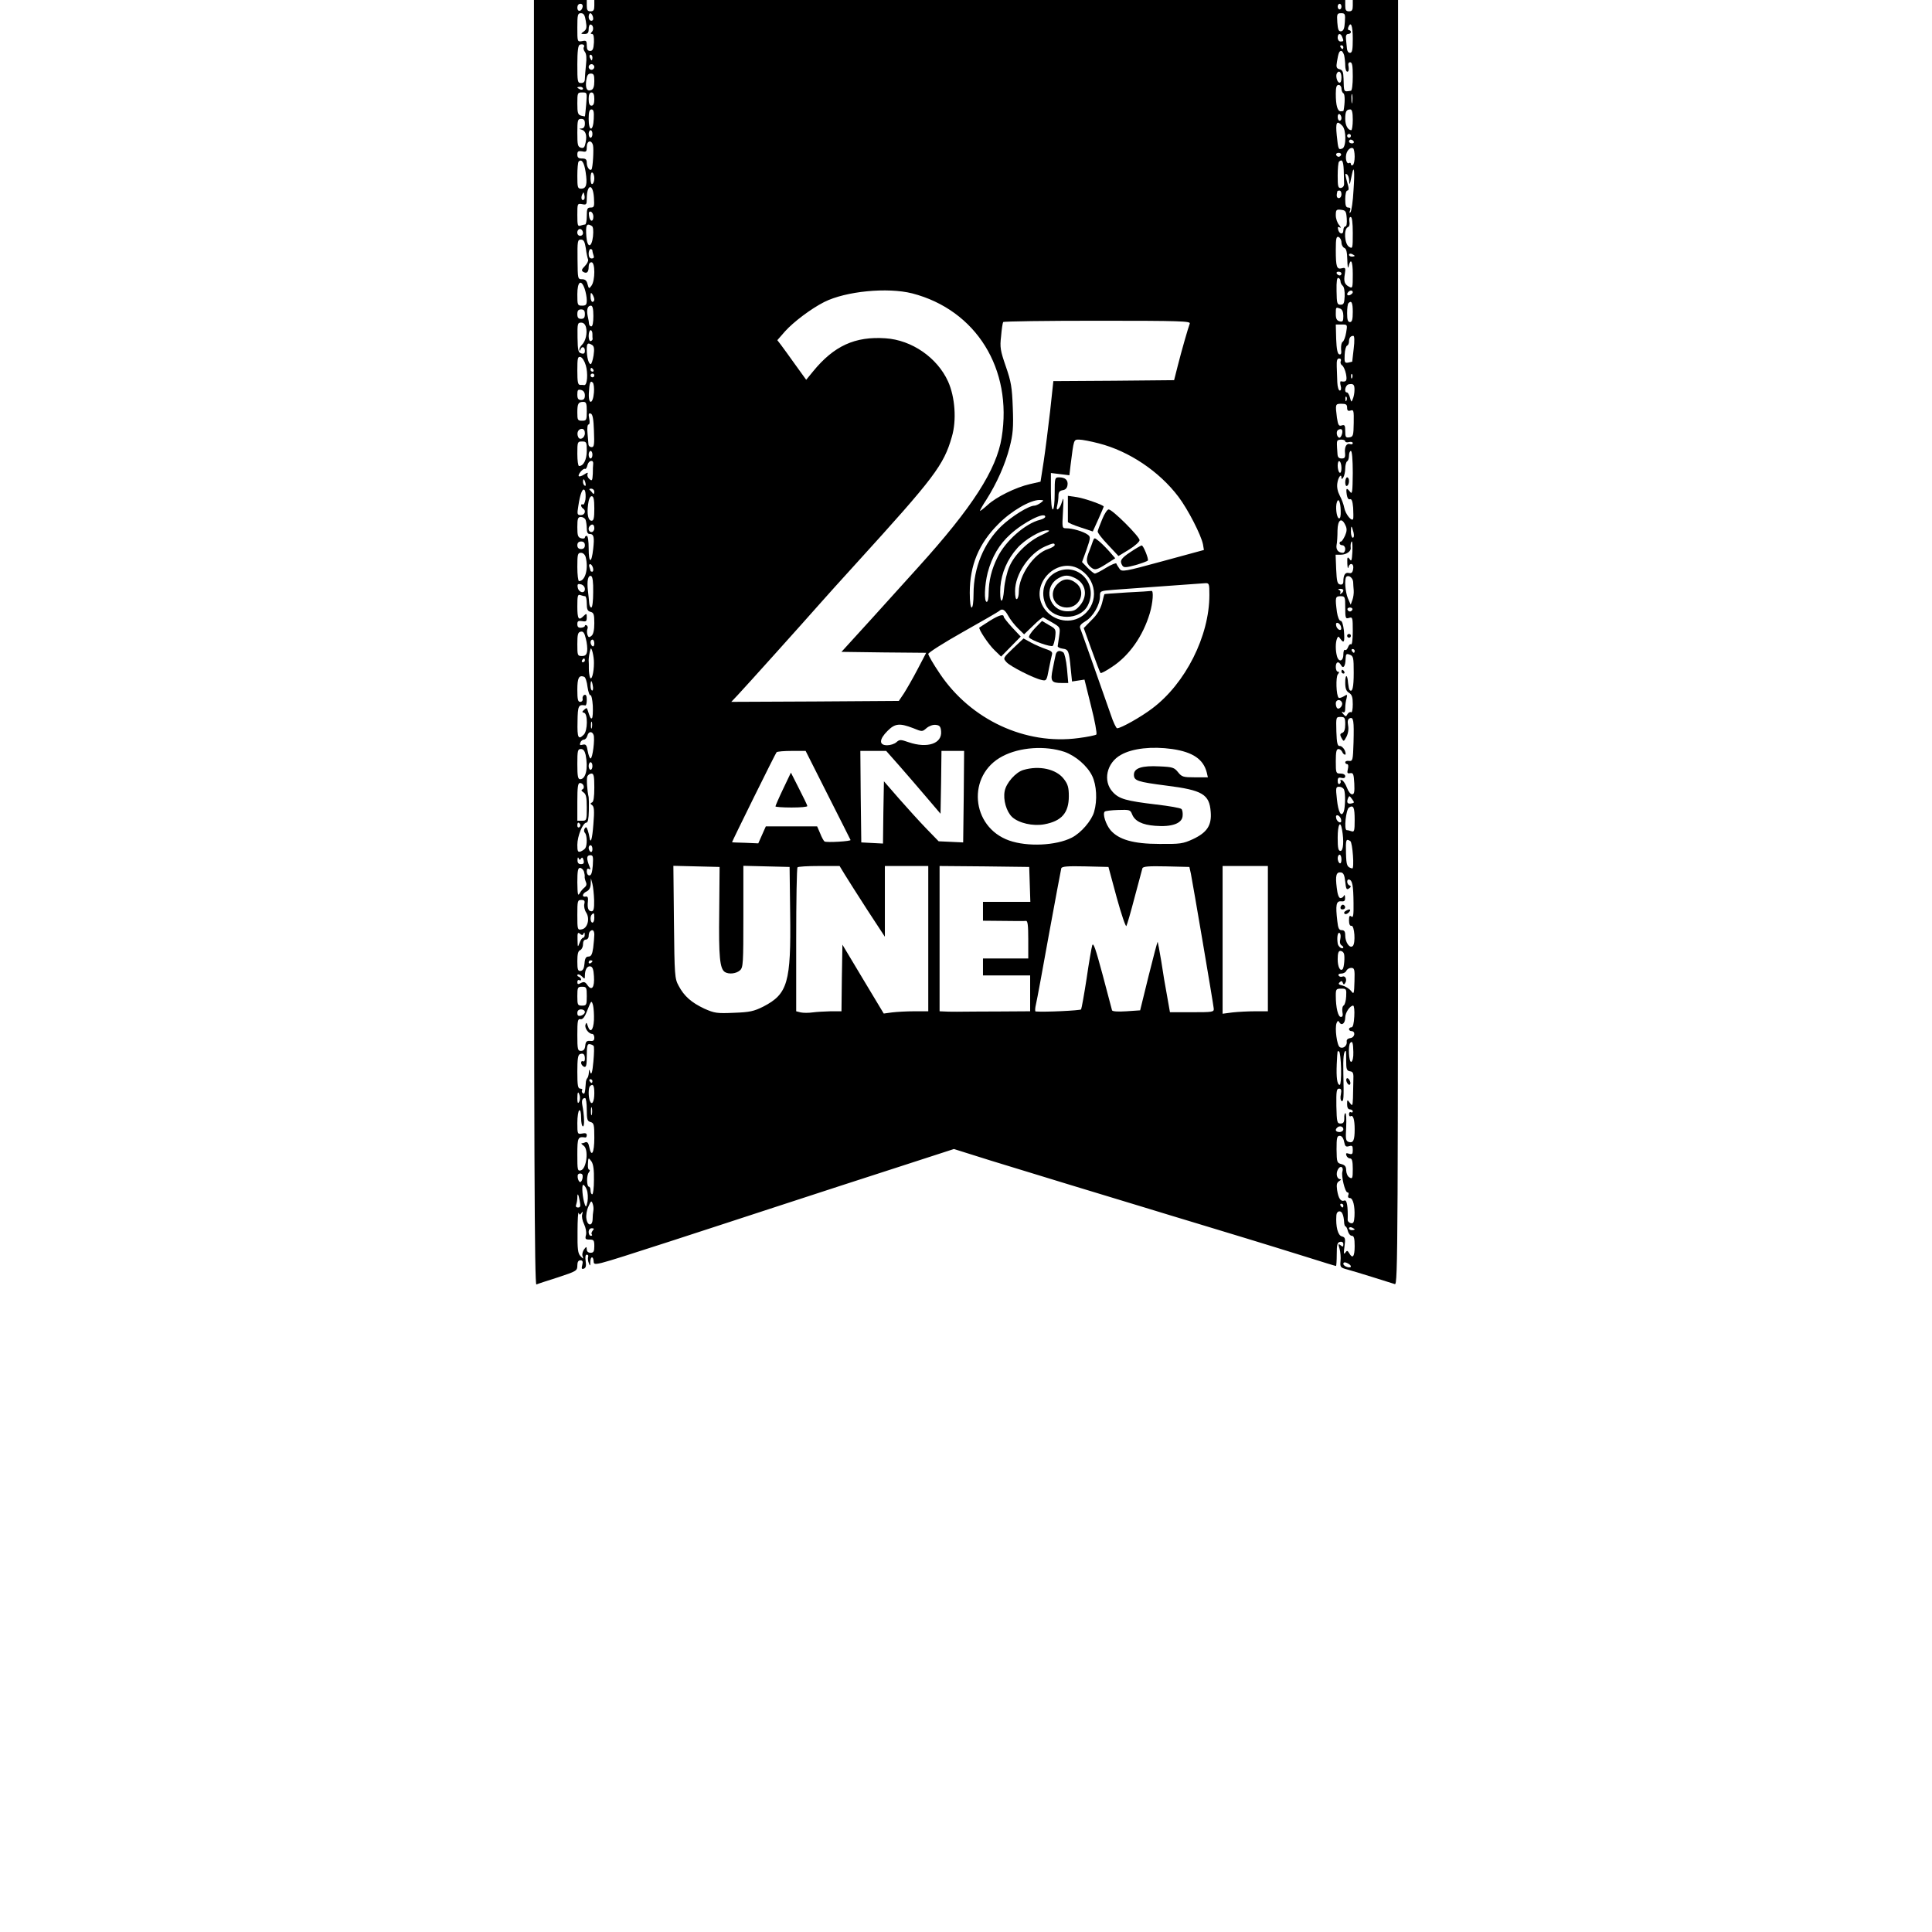
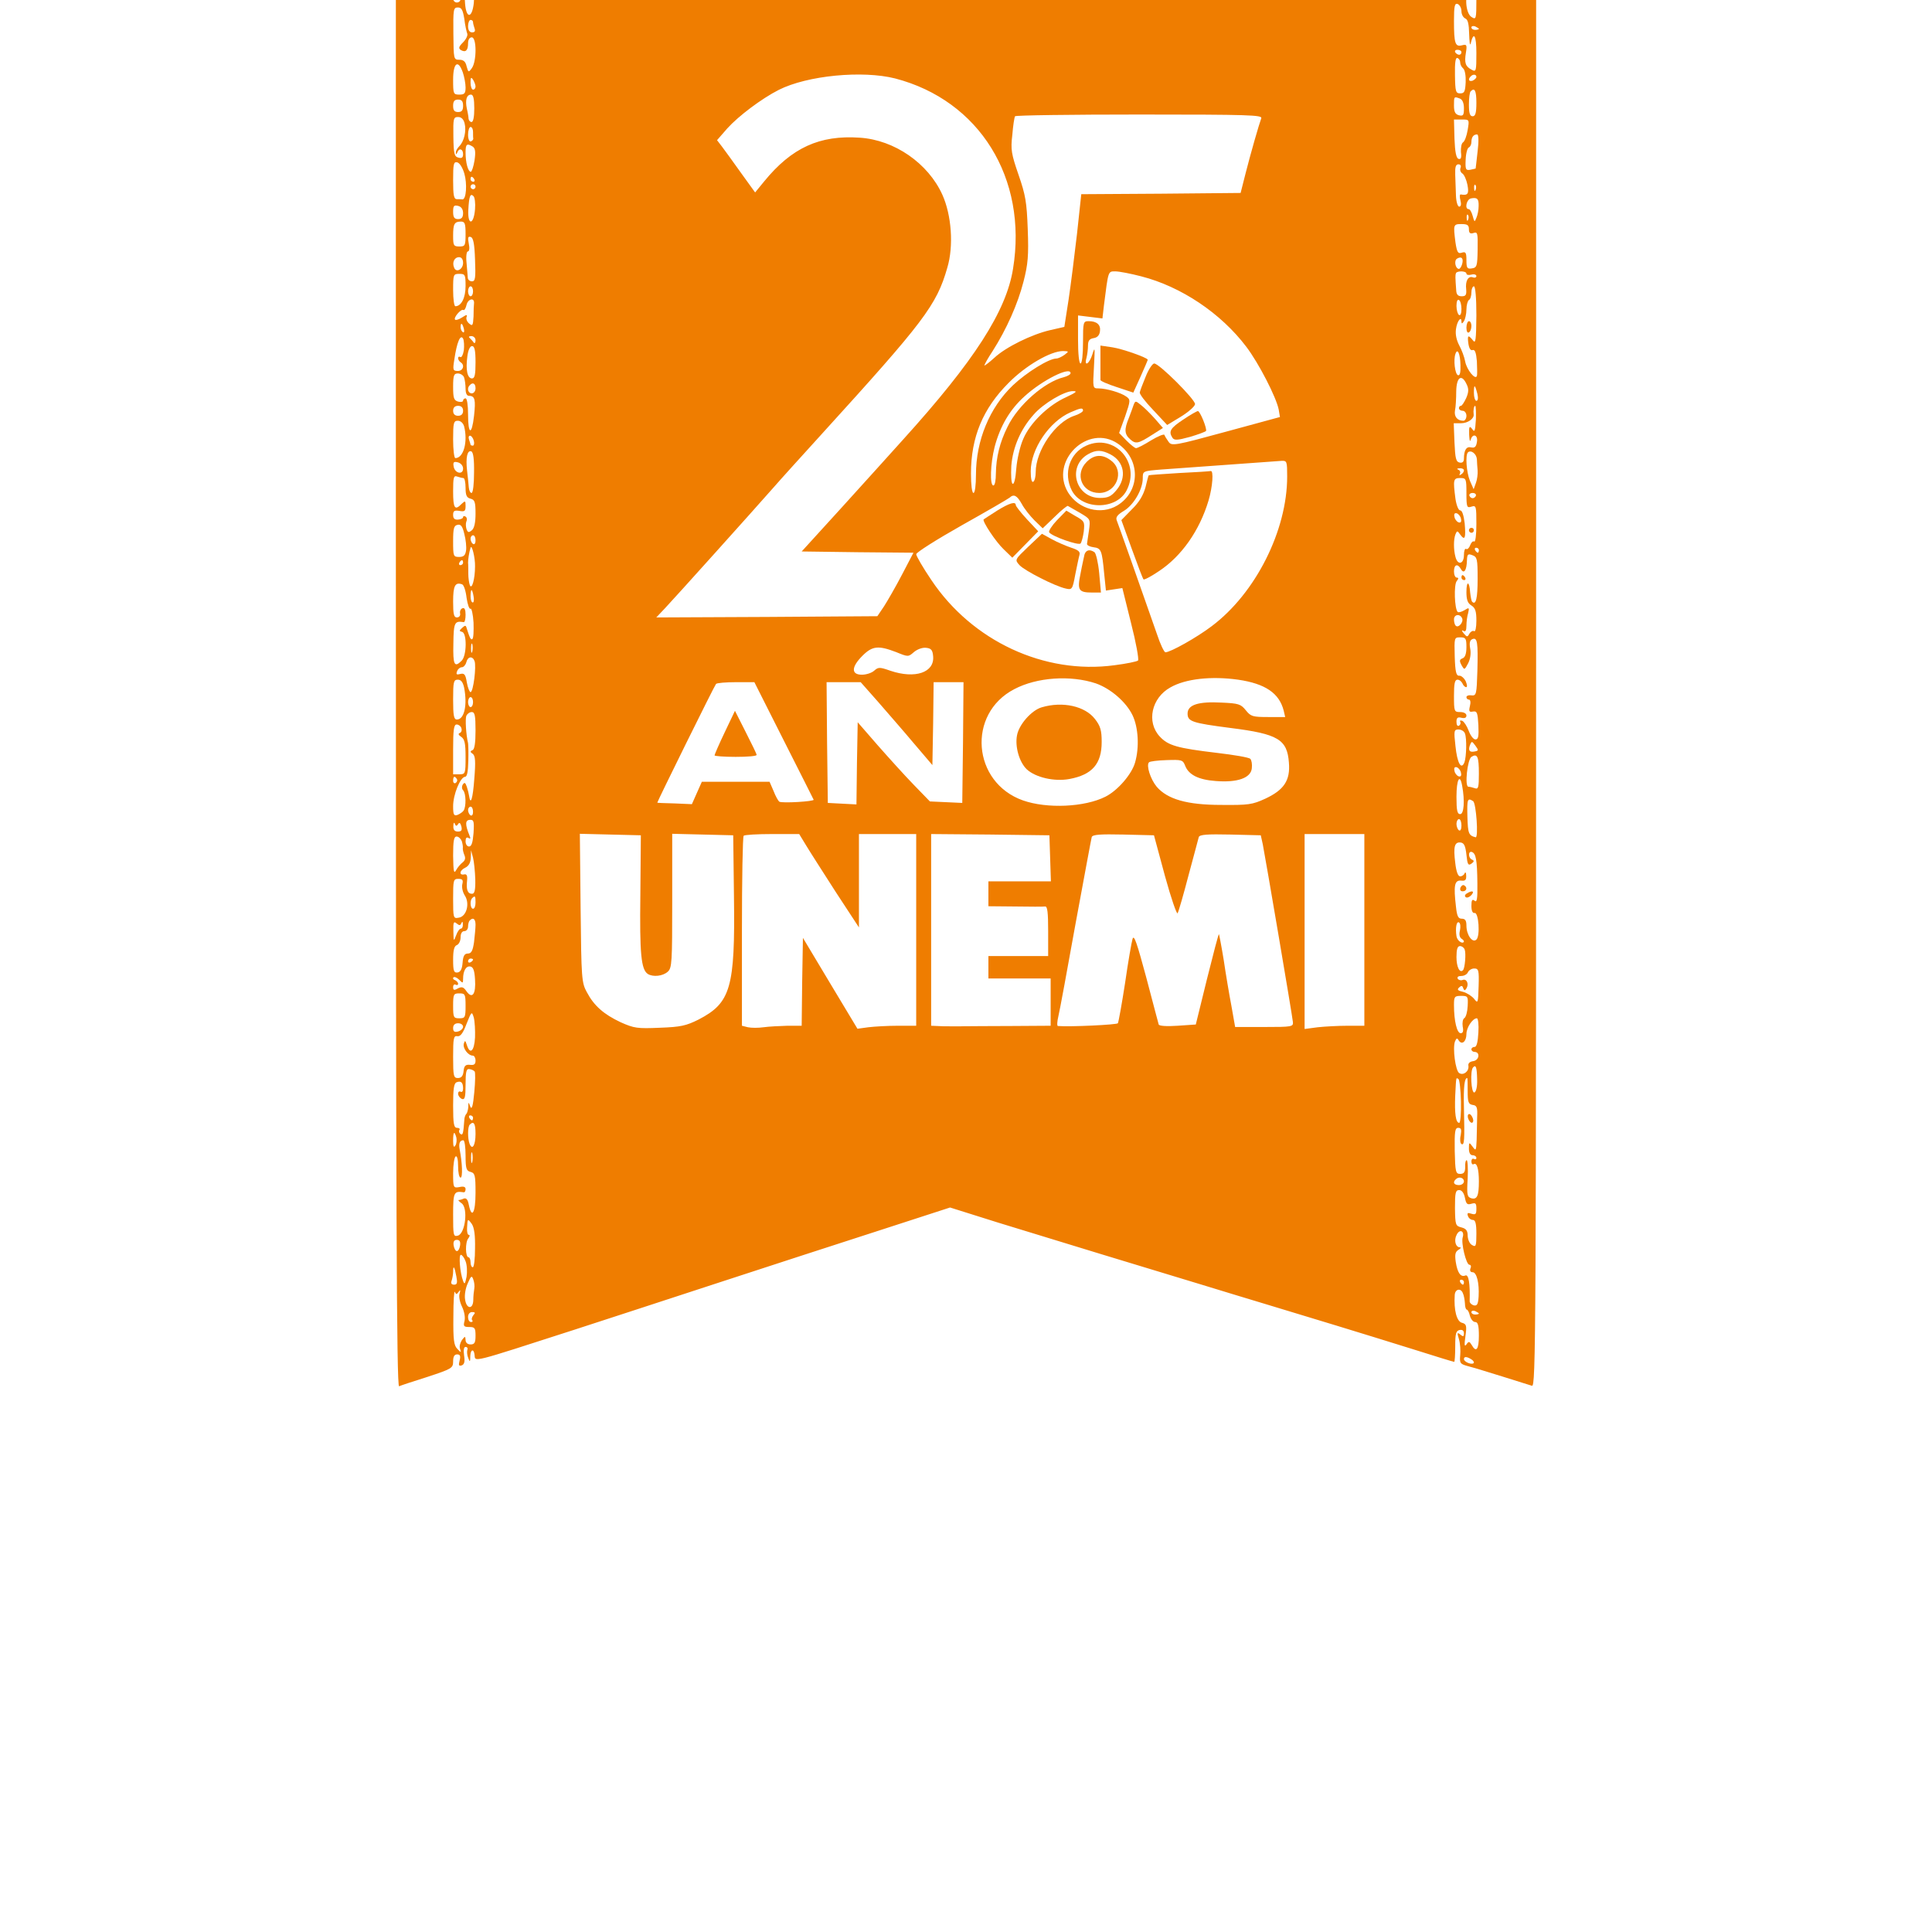
- <svg xmlns="http://www.w3.org/2000/svg" version="1.0" width="1024pt" height="1024pt" viewBox="0 0 1024 1024" preserveAspectRatio="xMidYMid meet">
-   <g transform="translate(0,1024) scale(0.1,-0.1)" fill="#000000" stroke="none">
+ <svg xmlns="http://www.w3.org/2000/svg" version="1.0" width="1024pt" height="1024pt" viewBox="124 124 776 776" preserveAspectRatio="xMidYMid meet">
+   <g transform="translate(0,1024) scale(0.1,-0.1)" fill="#EF7D00" stroke="none">
    <path d="M2830 6834 c0 -2721 3 -3405 13 -3402 6 3 58 20 115 38 97 32 102 35 102 62 0 19 5 28 16 28 12 0 15 -6 10 -25 -5 -19 -3 -23 9 -19 10 4 13 15 9 40 -3 22 -1 34 6 34 7 0 10 -6 7 -12 -2 -7 -1 -22 4 -33 6 -17 8 -16 8 9 1 26 14 30 17 5 4 -30 -24 -37 404 101 124 40 380 124 570 186 190 62 478 156 640 208 l296 96 194 -61 c218 -67 614 -188 820 -250 74 -23 191 -58 260 -79 69 -21 195 -59 280 -85 85 -26 225 -69 311 -96 85 -27 157 -49 160 -49 2 0 4 28 4 62 0 52 3 63 18 66 11 2 17 -3 17 -13 0 -14 -3 -15 -15 -5 -12 10 -13 7 -5 -19 5 -17 7 -46 5 -65 -3 -32 0 -35 34 -44 20 -5 81 -24 136 -41 55 -17 108 -34 118 -37 16 -5 17 161 17 3400 l0 3406 -120 0 -120 0 0 -30 c0 -23 -4 -30 -20 -30 -16 0 -20 7 -20 30 l0 30 -1990 0 -1990 0 0 -30 c0 -23 -4 -30 -20 -30 -16 0 -20 7 -20 30 l0 30 -140 0 -140 0 0 -3406z m258 3369 c-5 -25 -28 -28 -28 -4 0 12 6 21 16 21 9 0 14 -7 12 -17z m4022 2 c0 -8 -4 -15 -10 -15 -5 0 -10 7 -10 15 0 8 5 15 10 15 6 0 10 -7 10 -15z m-4005 -77 c6 -34 4 -44 -11 -55 -17 -12 -17 -13 4 -13 17 0 22 6 22 25 0 14 4 25 9 25 15 0 20 -27 8 -39 -8 -8 -8 -11 1 -11 8 0 11 -15 10 -45 -2 -35 -7 -45 -20 -45 -13 0 -18 8 -18 29 0 25 -3 28 -25 23 -25 -4 -25 -4 -25 72 0 68 2 76 19 76 15 0 21 -10 26 -42z m38 22 c3 -13 0 -20 -9 -20 -8 0 -14 9 -14 20 0 11 4 20 9 20 5 0 11 -9 14 -20z m3985 -27 c-2 -34 -7 -47 -20 -49 -13 -1 -17 8 -20 47 -3 45 -1 49 20 49 21 0 23 -4 20 -47z m42 -88 c0 -60 -3 -75 -15 -75 -9 0 -15 10 -16 23 -1 12 -3 34 -5 50 -2 18 2 27 12 27 8 0 14 5 14 10 0 6 -4 10 -10 10 -5 0 -7 7 -4 15 14 35 24 10 24 -60z m-56 9 c9 -22 8 -24 -9 -24 -8 0 -15 9 -15 20 0 24 15 27 24 4z m-4020 -55 c-3 -5 0 -16 6 -24 8 -10 10 -33 6 -67 -3 -29 -6 -63 -6 -75 0 -16 -6 -23 -20 -23 -19 0 -20 7 -20 99 0 70 4 101 13 104 16 6 29 -2 21 -14z m4026 1 c0 -5 -2 -10 -4 -10 -3 0 -8 5 -11 10 -3 6 -1 10 4 10 6 0 11 -4 11 -10z m4 -42 c3 -13 6 -38 6 -55 0 -18 5 -33 11 -33 7 0 9 10 7 25 -4 17 -1 25 8 25 11 0 14 -18 14 -75 0 -42 -4 -76 -10 -76 -39 -6 -37 -10 -39 65 -1 35 -5 45 -21 49 -16 4 -19 11 -14 39 8 48 12 58 23 58 5 0 11 -10 15 -22z m-3984 -13 c0 -8 -2 -15 -4 -15 -2 0 -6 7 -10 15 -3 8 -1 15 4 15 6 0 10 -7 10 -15z m10 -50 c0 -8 -7 -15 -15 -15 -8 0 -15 7 -15 15 0 8 7 15 15 15 8 0 15 -7 15 -15z m3960 -56 c0 -19 -4 -29 -12 -27 -12 4 -20 37 -12 50 11 18 24 6 24 -23z m-3960 -19 c0 -28 -5 -43 -16 -47 -23 -9 -32 8 -27 50 4 28 10 37 24 37 16 0 19 -7 19 -40z m3960 -39 c0 -11 5 -23 11 -26 8 -6 8 -50 0 -92 -1 -2 -7 -3 -15 -3 -17 0 -26 31 -26 93 0 35 4 47 15 47 8 0 15 -9 15 -19z m-4020 -1 c0 -5 -7 -7 -15 -4 -8 4 -15 8 -15 10 0 2 7 4 15 4 8 0 15 -4 15 -10z m17 -82 c-3 -35 -6 -64 -7 -65 0 0 -9 1 -20 4 -17 5 -20 14 -20 64 0 57 1 59 26 59 26 0 26 0 21 -62z m43 27 c0 -24 -5 -35 -15 -35 -10 0 -15 11 -15 35 0 24 5 35 15 35 10 0 15 -11 15 -35z m4017 -17 c-2 -13 -4 -5 -4 17 -1 22 1 32 4 23 2 -10 2 -28 0 -40z m-4020 -88 c-3 -69 -27 -69 -27 0 0 37 4 50 15 50 11 0 14 -12 12 -50z m4023 -5 c0 -30 -4 -55 -8 -55 -18 0 -32 26 -32 60 0 39 6 50 27 50 9 0 13 -16 13 -55z m-60 9 c0 -8 -4 -14 -10 -14 -5 0 -10 9 -10 21 0 11 5 17 10 14 6 -3 10 -13 10 -21z m-4010 -29 c0 -17 -6 -25 -17 -26 -16 -1 -16 -2 -1 -6 22 -6 30 -29 22 -68 -5 -26 -10 -32 -25 -28 -17 5 -19 15 -19 79 0 67 2 74 20 74 15 0 20 -7 20 -25z m4014 -11 c22 -21 22 -112 1 -121 -21 -8 -22 -7 -30 70 -7 70 0 81 29 51z m-3974 -44 c0 -11 -4 -20 -10 -20 -5 0 -10 9 -10 20 0 11 5 20 10 20 6 0 10 -9 10 -20z m4020 -10 c0 -5 -4 -10 -10 -10 -5 0 -10 5 -10 10 0 6 5 10 10 10 6 0 10 -4 10 -10z m15 -30 c3 -5 -1 -10 -9 -10 -9 0 -16 5 -16 10 0 6 4 10 9 10 6 0 13 -4 16 -10z m-4032 -20 c5 -21 -1 -121 -8 -128 -9 -10 -25 12 -25 34 0 19 -5 24 -25 24 -19 0 -25 5 -25 21 0 17 5 20 25 17 22 -5 25 -2 25 23 0 34 25 40 33 9z m4037 -60 c0 -21 -4 -42 -10 -45 -5 -3 -10 -1 -10 5 0 6 -4 9 -9 6 -12 -8 -21 18 -16 45 5 24 24 41 37 33 4 -3 8 -23 8 -44z m-72 9 c-2 -6 -8 -10 -13 -10 -5 0 -11 4 -13 10 -2 6 4 11 13 11 9 0 15 -5 13 -11z m-4004 -91 c10 -65 4 -88 -24 -88 -18 0 -20 6 -20 68 0 38 3 72 7 76 16 15 29 -4 37 -56z m4018 12 c1 -27 2 -60 2 -72 1 -13 -6 -22 -16 -24 -16 -2 -18 7 -18 65 0 37 3 71 7 74 16 16 23 4 25 -43z m52 -107 c-3 -60 -11 -112 -16 -118 -6 -6 -7 -4 -3 8 5 12 2 17 -9 17 -12 0 -16 10 -16 45 0 26 5 45 11 45 7 0 9 9 5 23 -18 66 -19 70 -7 63 6 -4 12 -19 12 -34 1 -20 2 -22 6 -7 2 11 6 30 9 43 11 52 15 14 8 -85z m-4024 62 c0 -13 -4 -27 -10 -30 -6 -4 -10 8 -10 30 0 22 4 34 10 30 6 -3 10 -17 10 -30z m-2 -103 c3 -47 1 -52 -17 -52 -18 0 -21 -6 -21 -45 0 -25 -4 -45 -9 -45 -5 0 -16 -3 -25 -6 -14 -5 -16 3 -16 56 0 61 0 62 25 58 23 -5 25 -2 25 28 0 79 33 85 38 6z m3962 18 c0 -11 -6 -20 -14 -20 -12 0 -14 14 -7 38 1 1 6 2 11 2 6 0 10 -9 10 -20z m-4014 -27 c-11 -11 -19 6 -11 24 8 17 8 17 12 0 3 -10 2 -21 -1 -24z m4042 -100 c2 -26 -1 -43 -7 -43 -6 0 -11 -9 -11 -21 0 -25 -23 -20 -28 6 -3 12 0 15 10 9 7 -4 5 2 -4 13 -10 11 -18 34 -18 52 0 29 3 32 28 29 24 -3 27 -7 30 -45z m-3993 9 c0 -31 -19 -28 -23 4 -3 18 0 25 10 22 7 -3 13 -14 13 -26z m4025 -87 c0 -83 -1 -85 -20 -73 -24 15 -29 95 -6 104 8 3 11 15 8 30 -2 14 0 24 7 24 7 0 11 -29 11 -85z m-4033 37 c7 -4 9 -24 6 -55 -7 -61 -30 -63 -35 -2 -5 63 1 75 29 57z m-47 -38 c0 -8 -7 -14 -15 -14 -15 0 -21 21 -9 33 10 9 24 -2 24 -19z m4020 -49 c0 -13 7 -25 15 -29 11 -4 15 -22 16 -63 1 -32 3 -49 6 -38 12 51 23 34 23 -38 0 -73 -1 -77 -19 -67 -25 13 -30 27 -23 69 5 31 3 34 -16 29 -27 -7 -32 7 -32 98 0 61 3 72 15 68 8 -4 15 -16 15 -29z m-4005 -31 c3 -26 9 -52 12 -60 2 -7 -5 -22 -17 -34 -18 -18 -19 -24 -9 -31 19 -11 29 -2 29 27 0 15 6 24 15 24 20 0 20 -97 0 -124 -13 -18 -14 -17 -21 8 -4 19 -13 26 -29 26 -23 0 -23 2 -24 105 -1 97 0 105 18 105 15 0 20 -10 26 -46z m35 -13 c0 -5 3 -16 6 -25 4 -11 1 -16 -10 -16 -10 0 -16 9 -16 25 0 14 5 25 10 25 6 0 10 -4 10 -9z m4040 -27 c0 -2 -7 -4 -15 -4 -8 0 -15 4 -15 10 0 5 7 7 15 4 8 -4 15 -8 15 -10z m-70 -94 c0 -5 -4 -10 -9 -10 -6 0 -13 5 -16 10 -3 6 1 10 9 10 9 0 16 -4 16 -10z m-5 -41 c0 -8 5 -18 12 -24 7 -6 11 -29 10 -55 -2 -38 -5 -45 -22 -45 -18 0 -20 7 -21 73 -1 50 2 72 10 69 6 -2 11 -10 11 -18z m-4006 -40 c6 -18 11 -45 11 -60 0 -24 -4 -29 -25 -29 -24 0 -25 3 -25 60 0 68 20 83 39 29z m1736 -24 c339 -88 533 -401 474 -764 -27 -171 -156 -371 -442 -687 -45 -50 -155 -172 -244 -270 l-163 -179 225 -3 224 -2 -46 -88 c-25 -48 -58 -105 -72 -127 l-27 -40 -444 -3 -444 -2 35 37 c36 38 348 385 436 485 26 30 113 126 193 214 411 452 462 518 505 669 26 87 17 211 -20 293 -57 126 -192 220 -332 229 -161 11 -273 -40 -384 -176 l-36 -44 -57 79 c-31 43 -65 91 -76 105 l-20 26 41 47 c45 50 138 120 207 155 115 58 336 79 467 46z m2335 6 c0 -5 -7 -11 -15 -15 -15 -5 -20 5 -8 17 9 10 23 9 23 -2z m-4020 -38 c0 -7 -4 -13 -10 -13 -5 0 -10 12 -10 28 0 21 2 24 10 12 5 -8 10 -21 10 -27z m4020 -66 c0 -41 -4 -54 -15 -54 -11 0 -15 12 -15 47 0 26 3 50 7 53 16 17 23 3 23 -46z m-4025 -22 c0 -34 -4 -55 -11 -55 -6 0 -11 6 -12 13 0 6 -3 25 -7 41 -7 34 -1 56 17 56 9 0 13 -17 13 -55z m3959 39 c10 -4 16 -18 16 -39 0 -28 -3 -32 -20 -28 -15 4 -20 14 -20 39 0 37 0 37 24 28z m-4004 -29 c0 -18 -5 -25 -20 -25 -15 0 -20 7 -20 25 0 18 5 25 20 25 15 0 20 -7 20 -25z m3206 -50 c-9 -24 -43 -142 -64 -225 l-19 -75 -320 -3 -320 -2 -17 -158 c-10 -86 -25 -206 -34 -266 l-17 -109 -57 -13 c-74 -17 -178 -68 -224 -111 -20 -18 -38 -32 -40 -31 -1 2 13 28 33 58 56 88 101 189 124 279 18 70 21 105 17 210 -4 110 -9 138 -37 219 -29 84 -32 101 -25 160 3 37 8 70 11 75 2 4 227 7 500 7 441 0 494 -2 489 -15z m-3200 -20 c8 -31 -2 -73 -21 -92 -8 -8 -15 -20 -14 -26 0 -9 2 -8 6 1 7 19 23 14 23 -7 0 -14 -5 -18 -19 -14 -16 4 -19 15 -20 84 -1 73 0 79 19 79 13 0 22 -9 26 -25z m4029 -27 c-4 -24 -12 -46 -19 -50 -6 -4 -9 -21 -8 -39 3 -23 0 -30 -10 -27 -9 3 -14 28 -16 81 l-2 77 31 0 c31 0 31 0 24 -42z m-3995 -8 c0 -11 0 -23 1 -27 0 -4 -4 -9 -10 -11 -6 -2 -11 10 -11 27 0 17 5 31 10 31 6 0 10 -9 10 -20z m4035 -77 c-4 -38 -8 -69 -8 -70 -1 0 -11 -3 -22 -5 -18 -3 -20 2 -18 42 1 25 7 46 13 48 5 2 10 12 10 21 0 20 8 31 23 31 6 0 7 -27 2 -67z m-4036 18 c10 -7 12 -21 7 -55 -4 -25 -11 -46 -15 -46 -11 0 -21 36 -21 78 0 33 5 38 29 23z m-34 -108 c12 -41 8 -105 -8 -104 -4 1 -14 1 -22 1 -12 0 -15 15 -15 76 0 65 2 75 16 72 10 -2 22 -21 29 -45z m4001 22 c-3 -8 1 -18 8 -22 7 -5 16 -25 20 -45 7 -37 2 -44 -27 -39 -4 1 -5 -10 -1 -24 4 -15 2 -25 -5 -25 -6 0 -12 19 -13 43 -1 23 -2 61 -3 85 -1 31 2 42 13 42 8 0 12 -6 8 -15z m-3961 -45 c3 -5 1 -10 -4 -10 -6 0 -11 5 -11 10 0 6 2 10 4 10 3 0 8 -4 11 -10z m5 -30 c0 -5 -4 -10 -10 -10 -5 0 -10 5 -10 10 0 6 5 10 10 10 6 0 10 -4 10 -10z m4017 -12 c-3 -8 -6 -5 -6 6 -1 11 2 17 5 13 3 -3 4 -12 1 -19z m-4019 -78 c-5 -64 -30 -67 -27 -4 3 57 8 69 21 56 5 -5 8 -29 6 -52z m4031 12 c0 -15 -4 -36 -9 -47 -7 -18 -8 -18 -15 8 -4 15 -11 27 -16 27 -17 0 -9 39 9 43 25 5 32 -1 31 -31z m-4079 -28 c0 -17 -6 -24 -20 -24 -15 0 -20 7 -20 29 0 24 3 28 20 24 13 -3 20 -14 20 -29z m4037 -26 c-3 -8 -6 -5 -6 6 -1 11 2 17 5 13 3 -3 4 -12 1 -19z m-4027 -58 c0 -47 -2 -50 -25 -50 -23 0 -25 4 -25 43 0 48 5 57 32 57 15 0 18 -8 18 -50z m4030 19 c0 -15 5 -19 18 -15 17 6 18 0 17 -66 -1 -67 -3 -73 -23 -76 -19 -3 -22 1 -22 33 0 31 -3 35 -19 30 -15 -5 -19 2 -25 41 -9 72 -9 74 24 74 24 0 30 -4 30 -21z m-3992 -122 c3 -73 1 -87 -12 -87 -9 0 -16 6 -17 13 0 6 -3 33 -5 60 -3 27 0 47 5 47 6 0 8 13 4 31 -5 25 -3 31 8 27 10 -3 15 -28 17 -91z m-48 -13 c0 -26 -28 -41 -36 -19 -9 21 1 42 20 42 10 0 16 -9 16 -23z m4013 -4 c-3 -11 -9 -20 -13 -20 -14 0 -21 33 -8 41 18 11 27 2 21 -21z m-1289 -50 c160 -41 320 -148 422 -283 50 -66 120 -202 130 -252 l5 -30 -217 -59 c-205 -56 -218 -58 -230 -41 -7 10 -15 22 -17 28 -1 5 -26 -5 -54 -22 -27 -17 -54 -31 -60 -31 -5 0 -22 14 -38 30 l-30 31 24 66 c22 64 22 68 5 80 -22 16 -80 33 -112 33 -23 0 -23 1 -18 88 4 75 4 82 -6 50 -12 -40 -35 -54 -24 -15 3 12 6 34 6 49 0 20 6 27 23 30 14 2 23 11 25 27 4 26 -12 41 -45 41 -22 0 -23 -3 -23 -85 0 -50 -4 -85 -10 -85 -6 0 -10 39 -10 96 l0 97 49 -6 49 -6 6 52 c18 141 16 137 46 137 15 0 62 -9 104 -20z m1306 11 c0 -5 9 -7 20 -4 11 3 20 0 20 -6 0 -5 -6 -8 -14 -5 -19 7 -31 -15 -27 -48 2 -23 -2 -28 -18 -28 -15 0 -21 7 -22 23 -4 55 -4 62 -1 70 5 10 42 9 42 -2z m-4020 -50 c0 -47 -17 -81 -41 -81 -5 0 -9 29 -9 65 0 63 1 65 25 65 23 0 25 -3 25 -49z m30 -21 c0 -11 -4 -20 -10 -20 -5 0 -10 9 -10 20 0 11 5 20 10 20 6 0 10 -9 10 -20z m4030 -97 c-1 -100 -3 -115 -14 -100 -19 24 -23 21 -18 -14 3 -19 9 -28 17 -25 9 3 14 -10 17 -45 1 -27 2 -53 0 -59 -6 -18 -41 25 -47 58 -3 17 -14 47 -24 65 -11 21 -16 44 -13 65 4 32 22 55 22 30 0 -9 3 -9 10 2 5 8 10 29 10 47 0 17 5 35 10 38 6 3 10 17 10 31 0 13 5 24 10 24 6 0 10 -46 10 -117z m-4026 49 c-1 -7 -2 -31 -2 -53 -2 -36 -4 -40 -17 -29 -9 7 -14 19 -11 27 4 10 0 10 -18 -2 -12 -8 -25 -12 -28 -9 -8 7 23 44 33 39 4 -3 10 7 13 21 6 24 32 30 30 6z m3966 -23 c0 -18 -4 -28 -10 -24 -5 3 -10 20 -10 36 0 18 4 28 10 24 6 -3 10 -20 10 -36z m-4007 -79 c3 -11 1 -18 -4 -14 -5 3 -9 12 -9 20 0 20 7 17 13 -6z m0 -87 c-3 -18 -9 -30 -14 -27 -5 3 -9 1 -9 -5 0 -5 5 -13 10 -16 18 -11 10 -35 -11 -35 -20 0 -21 4 -14 47 10 68 24 102 35 83 4 -8 5 -30 3 -47z m47 40 c0 -10 -4 -14 -8 -8 -4 6 -11 13 -16 18 -5 4 -2 7 7 7 10 0 17 -8 17 -17z m0 -88 c0 -49 -3 -65 -14 -65 -19 0 -26 35 -19 87 3 27 11 43 19 43 10 0 14 -17 14 -65z m2366 30 c-11 -8 -26 -15 -33 -15 -30 0 -120 -56 -175 -108 -93 -89 -148 -221 -148 -359 0 -42 -4 -73 -10 -73 -6 0 -10 32 -10 78 0 146 48 261 151 364 69 70 169 128 219 128 24 -1 24 -1 6 -15z m1590 -41 c1 -29 -2 -44 -10 -41 -12 4 -19 62 -10 86 8 24 19 1 20 -45z m-1566 -33 c0 -5 -12 -12 -27 -16 -78 -19 -184 -112 -226 -199 -32 -64 -46 -124 -47 -188 0 -27 -4 -48 -10 -48 -15 0 -12 88 5 155 22 83 61 150 120 203 71 65 185 122 185 93z m-2436 -17 c3 -9 6 -29 6 -45 0 -19 5 -29 14 -29 24 0 27 -16 20 -80 -9 -80 -24 -77 -24 5 0 37 -4 65 -10 65 -5 0 -10 -4 -10 -9 0 -5 -9 -7 -20 -4 -17 5 -20 14 -20 59 0 46 3 54 19 54 10 0 22 -7 25 -16z m4027 -28 c9 -18 8 -32 -2 -55 -8 -17 -17 -31 -21 -31 -5 0 -8 -4 -8 -10 0 -5 7 -10 15 -10 8 0 15 -9 15 -20 0 -11 -6 -20 -12 -20 -25 0 -38 17 -34 41 3 13 5 48 5 77 1 58 22 72 42 28z m-3981 -16 c0 -11 -7 -20 -15 -20 -15 0 -21 21 -8 33 12 13 23 7 23 -13z m4024 -22 c4 -17 2 -28 -4 -28 -5 0 -10 14 -10 32 0 36 4 35 14 -4z m-1651 -13 c-72 -32 -146 -104 -173 -168 -13 -29 -25 -82 -28 -119 -3 -41 -9 -65 -15 -61 -5 3 -7 33 -5 72 6 74 37 147 90 206 38 44 124 95 158 94 19 0 13 -5 -27 -24z m-2423 -55 c0 -13 -7 -20 -20 -20 -13 0 -20 7 -20 20 0 13 7 20 20 20 13 0 20 -7 20 -20z m4068 -35 c-3 -47 -5 -53 -15 -38 -11 14 -13 11 -12 -23 1 -21 3 -31 6 -21 7 28 31 21 25 -9 -3 -19 -9 -24 -23 -21 -19 5 -29 -11 -29 -45 0 -13 -6 -18 -17 -16 -15 3 -18 16 -21 81 l-3 77 29 0 c28 0 54 19 51 36 -2 15 1 34 6 34 3 0 4 -25 3 -55z m-1578 36 c0 -5 -16 -15 -35 -21 -76 -25 -155 -140 -155 -226 0 -18 -4 -36 -10 -39 -6 -4 -10 12 -10 42 0 90 75 200 160 237 41 18 50 19 50 7z m-2486 -63 c16 -62 -2 -128 -35 -128 -5 0 -9 34 -9 75 0 67 2 75 19 75 11 0 21 -9 25 -22z m39 -58 c3 -11 1 -20 -4 -20 -5 0 -9 2 -9 4 0 2 -3 11 -6 20 -3 9 -2 16 4 16 5 0 12 -9 15 -20z m2587 -12 c92 -63 91 -191 -2 -248 -66 -40 -156 -16 -198 52 -76 126 80 278 200 196z m-2586 -117 c0 -44 -4 -81 -10 -81 -5 0 -10 10 -11 22 -1 13 -4 43 -7 68 -6 52 1 83 17 77 8 -3 12 -32 11 -86z m4028 55 c0 -11 2 -32 3 -46 1 -14 -2 -37 -7 -50 l-9 -25 -15 34 c-14 34 -19 103 -8 114 12 11 34 -5 36 -27z m-4072 -38 c0 -27 -34 -19 -38 9 -3 17 1 20 17 16 12 -3 21 -14 21 -25z m3310 -32 c0 -217 -127 -469 -303 -601 -59 -45 -166 -105 -186 -105 -5 0 -21 33 -34 73 -64 183 -156 444 -162 458 -4 12 4 22 29 37 39 23 76 86 76 131 0 29 0 29 73 35 65 5 428 31 485 35 21 1 22 -3 22 -63z m710 25 c0 -6 -5 -13 -12 -17 -6 -4 -8 -3 -4 4 3 5 0 13 -6 15 -8 3 -6 6 5 6 9 1 17 -3 17 -8z m-4019 -31 c5 0 9 -17 9 -39 0 -30 4 -40 20 -44 17 -4 20 -14 20 -60 0 -36 -5 -59 -15 -67 -12 -10 -16 -9 -21 4 -3 9 -4 23 -1 31 4 8 2 17 -3 20 -6 4 -10 2 -10 -2 0 -5 -9 -9 -20 -10 -14 -1 -20 4 -20 19 0 16 5 19 25 16 21 -4 25 -1 25 19 0 22 -1 23 -16 9 -27 -28 -34 -18 -34 50 0 56 2 65 16 60 9 -3 20 -6 25 -6z m4029 -61 c0 -56 2 -60 20 -54 19 6 20 2 20 -70 0 -44 -4 -74 -9 -70 -5 3 -12 -4 -16 -15 -4 -11 -11 -18 -16 -15 -5 4 -9 -8 -9 -24 0 -37 -25 -43 -34 -8 -8 29 -8 71 0 91 6 15 8 15 19 -1 19 -26 23 -15 18 45 -4 32 -10 52 -18 52 -7 0 -15 20 -19 46 -10 77 -9 84 19 84 24 0 25 -3 25 -61z m38 -10 c-2 -6 -8 -10 -13 -10 -5 0 -11 4 -13 10 -2 6 4 11 13 11 9 0 15 -5 13 -11z m-1824 -33 c10 -19 33 -48 51 -66 l33 -32 48 46 c26 26 50 45 53 44 4 -2 25 -14 49 -28 42 -25 42 -25 36 -70 -4 -25 -7 -49 -8 -55 0 -5 11 -11 26 -13 31 -4 34 -11 43 -106 l7 -68 33 5 33 5 35 -141 c20 -78 32 -145 28 -150 -4 -4 -47 -13 -95 -19 -281 -38 -571 97 -735 342 -34 50 -61 97 -61 104 0 7 82 59 183 116 100 56 186 106 192 111 17 16 30 9 49 -25z m1764 -60 c3 -12 -1 -17 -10 -14 -7 3 -15 13 -16 22 -3 12 1 17 10 14 7 -3 15 -13 16 -22z m-3996 -127 c-3 -20 -10 -26 -28 -26 -23 0 -24 3 -24 63 0 52 3 63 18 66 13 3 20 -6 27 -37 6 -22 9 -52 7 -66z m38 40 c0 -11 -4 -17 -10 -14 -5 3 -10 13 -10 21 0 8 5 14 10 14 6 0 10 -9 10 -21z m-2 -104 c0 -51 -13 -96 -21 -75 -3 8 -6 29 -6 45 0 17 0 37 -1 45 0 13 4 41 10 60 5 16 19 -41 18 -75z m4032 65 c0 -5 -2 -10 -4 -10 -3 0 -8 5 -11 10 -3 6 -1 10 4 10 6 0 11 -4 11 -10z m-5 -115 c0 -79 -7 -107 -22 -92 -3 3 -6 20 -8 37 -3 47 -15 49 -15 2 0 -31 5 -45 20 -54 16 -10 20 -24 20 -61 0 -27 -4 -46 -9 -42 -6 3 -14 -2 -19 -10 -8 -15 -10 -14 -23 1 -9 11 -9 15 -1 10 8 -5 12 1 12 21 0 15 3 39 7 51 5 22 4 23 -15 11 -12 -7 -24 -10 -27 -7 -13 12 -16 110 -4 124 8 10 8 14 0 14 -6 0 -11 11 -11 25 0 28 15 33 28 9 12 -21 23 -5 24 35 1 25 4 28 22 21 19 -7 21 -15 21 -95z m-4075 65 c0 -5 -5 -10 -11 -10 -5 0 -7 5 -4 10 3 6 8 10 11 10 2 0 4 -4 4 -10z m14 -141 c4 -27 11 -47 16 -44 4 3 10 -22 12 -56 1 -33 0 -63 -5 -66 -6 -4 -10 4 -23 45 -3 11 -6 11 -18 0 -12 -11 -12 -13 0 -16 20 -5 19 -96 -2 -116 -29 -29 -35 -17 -33 69 1 86 5 92 42 86 4 0 7 13 7 30 0 20 -4 29 -12 26 -7 -2 -12 -11 -10 -21 2 -9 -4 -16 -13 -16 -12 0 -15 13 -15 64 0 63 8 79 36 69 7 -2 15 -27 18 -54z m28 6 c3 -14 1 -25 -3 -25 -5 0 -9 11 -9 25 0 14 2 25 4 25 2 0 6 -11 8 -25z m3971 -89 c6 -16 -16 -40 -26 -29 -4 3 -7 15 -7 25 0 21 25 24 33 4z m17 -115 c0 -26 -5 -41 -15 -45 -13 -5 -14 -10 -5 -27 12 -21 12 -21 27 7 9 18 12 41 8 60 -4 22 -1 33 9 37 20 8 23 -13 20 -128 -3 -94 -4 -100 -24 -98 -11 2 -20 -2 -20 -7 0 -6 5 -10 10 -10 6 0 8 -11 4 -26 -5 -21 -3 -25 12 -22 17 3 19 -5 22 -54 2 -46 0 -58 -12 -58 -8 0 -20 16 -27 35 -7 19 -19 37 -26 40 -8 2 -11 1 -8 -4 3 -5 1 -12 -5 -16 -6 -3 -10 3 -10 16 0 16 5 20 20 16 13 -3 20 0 20 9 0 8 -10 14 -25 14 -24 0 -25 2 -25 65 0 49 3 65 14 65 8 0 16 -7 20 -15 3 -8 10 -15 15 -15 5 0 4 10 -2 24 -6 12 -18 23 -26 22 -12 -1 -16 15 -18 77 -2 76 -2 77 22 77 22 0 25 -4 25 -39z m-3993 -18 c-3 -10 -5 -4 -5 12 0 17 2 24 5 18 2 -7 2 -21 0 -30z m1702 -2 c49 -20 49 -20 72 0 13 11 34 19 49 17 20 -2 26 -9 28 -34 6 -65 -72 -92 -172 -58 -43 15 -48 15 -65 0 -10 -9 -32 -16 -49 -16 -44 0 -43 31 2 76 40 40 64 42 135 15z m-1693 -36 c8 -21 -5 -125 -16 -125 -4 0 -11 17 -15 39 -5 32 -10 38 -26 34 -15 -4 -18 -2 -13 11 3 9 12 16 19 16 7 0 15 9 18 20 6 24 25 26 33 5z m2496 -90 c59 -21 121 -74 147 -128 23 -48 28 -128 10 -190 -13 -46 -69 -112 -119 -137 -83 -42 -234 -49 -331 -15 -204 72 -226 348 -35 447 91 48 226 57 328 23z m571 15 c109 -16 165 -54 183 -124 l6 -26 -68 0 c-62 0 -70 2 -90 27 -20 25 -29 28 -98 31 -93 5 -136 -9 -136 -44 0 -32 18 -38 173 -58 191 -24 227 -46 234 -139 6 -72 -20 -110 -95 -145 -52 -24 -68 -26 -177 -25 -138 0 -216 23 -259 73 -25 30 -43 86 -31 98 3 4 36 8 71 9 60 2 65 1 74 -22 14 -37 54 -57 123 -62 87 -7 141 12 145 51 2 16 -1 33 -6 38 -6 6 -66 16 -134 24 -159 19 -196 29 -230 66 -54 58 -33 155 43 197 61 35 165 46 272 31z m-3109 -31 c14 -71 1 -129 -29 -129 -12 0 -15 16 -15 80 0 72 2 80 19 80 13 0 20 -10 25 -31z m1283 -211 c65 -128 119 -236 121 -240 4 -7 -126 -15 -138 -8 -4 3 -15 22 -23 43 l-16 37 -136 0 -136 0 -20 -45 -20 -45 -69 3 c-39 1 -70 2 -70 3 0 5 230 471 236 477 4 4 40 7 80 7 l74 0 117 -232z m379 154 c38 -44 103 -118 144 -167 l75 -88 3 166 2 167 60 0 60 0 -2 -242 -3 -243 -65 3 -65 3 -65 67 c-36 37 -101 109 -145 159 l-80 92 -3 -165 -2 -165 -58 3 -57 3 -3 243 -2 242 68 0 69 0 69 -78z m-1626 -2 c0 -11 -4 -20 -10 -20 -5 0 -10 9 -10 20 0 11 5 20 10 20 6 0 10 -9 10 -20z m10 -114 c0 -50 -4 -76 -12 -79 -10 -4 -10 -8 1 -15 10 -8 12 -29 6 -101 -6 -81 -15 -108 -21 -67 -1 7 -5 24 -9 36 -6 17 -9 19 -16 9 -5 -8 -4 -18 1 -23 12 -12 13 -66 2 -82 -4 -6 -15 -13 -24 -17 -15 -5 -18 0 -18 35 0 47 29 117 48 118 8 0 12 20 13 63 1 34 0 67 -1 72 -8 33 -12 96 -7 110 4 8 13 15 22 15 12 0 15 -14 15 -74z m-57 10 c3 -8 1 -17 -6 -20 -8 -3 -6 -8 6 -16 13 -9 17 -25 17 -80 0 -68 -1 -70 -25 -70 l-25 0 0 100 c0 79 3 100 14 100 8 0 16 -6 19 -14z m4031 -22 c8 -20 6 -94 -2 -116 -13 -32 -29 -3 -36 65 -7 62 -6 67 12 67 11 0 23 -7 26 -16z m41 -72 c-22 -5 -29 3 -21 25 7 17 8 17 22 -2 13 -18 13 -20 -1 -23z m15 -89 c0 -55 -2 -64 -16 -59 -9 3 -20 6 -26 6 -16 0 -4 110 12 120 24 15 30 1 30 -67z m-72 3 c3 -12 -1 -17 -10 -14 -7 3 -15 13 -16 22 -3 12 1 17 10 14 7 -3 15 -13 16 -22z m-4033 -25 c3 -5 1 -12 -5 -16 -5 -3 -10 1 -10 9 0 18 6 21 15 7z m4038 -28 c11 -60 7 -113 -8 -113 -12 0 -15 15 -15 70 0 70 14 95 23 43z m44 -61 c12 -8 22 -148 10 -145 -28 7 -31 15 -33 81 -2 72 0 79 23 64z m-4017 -43 c0 -11 -4 -17 -10 -14 -5 3 -10 13 -10 21 0 8 5 14 10 14 6 0 10 -9 10 -21z m2 -85 c-3 -38 -8 -54 -18 -54 -8 0 -14 9 -14 21 0 13 4 18 12 13 8 -5 9 -2 3 12 -17 42 -17 60 2 61 16 1 18 -5 15 -53z m3968 30 c0 -14 -4 -23 -10 -19 -5 3 -10 15 -10 26 0 10 5 19 10 19 6 0 10 -12 10 -26z m-4030 6 c5 8 9 5 13 -9 4 -16 0 -21 -14 -21 -13 0 -19 7 -18 23 0 12 3 16 6 8 4 -10 7 -10 13 -1z m732 -285 c-3 -236 3 -299 30 -317 21 -13 60 -9 80 9 17 15 18 37 18 285 l0 269 123 -3 122 -3 3 -245 c5 -368 -13 -428 -142 -495 -50 -25 -72 -30 -156 -33 -90 -4 -103 -2 -157 22 -68 32 -107 66 -136 121 -21 38 -22 55 -25 338 l-3 298 122 -3 123 -3 -2 -240z m666 199 c15 -25 69 -109 119 -187 l93 -142 0 188 0 187 115 0 115 0 0 -385 0 -385 -74 0 c-40 0 -93 -3 -118 -6 l-44 -6 -110 183 -109 182 -3 -176 -2 -177 -58 0 c-31 -1 -74 -3 -95 -6 -21 -3 -49 -3 -63 0 l-24 6 0 379 c0 208 3 381 7 384 3 4 55 7 115 7 l108 0 28 -46z m980 -51 l3 -93 -126 0 -125 0 0 -50 0 -50 108 -1 c59 -1 113 -1 120 0 9 1 12 -24 12 -99 l0 -100 -120 0 -120 0 0 -45 0 -45 125 0 125 0 0 -95 0 -95 -157 -1 c-87 0 -174 -1 -193 -1 -19 -1 -56 0 -82 0 l-48 2 0 385 0 385 238 -2 237 -3 3 -92z m461 -71 c25 -91 48 -157 51 -150 4 7 24 76 44 153 21 77 39 146 41 153 4 10 34 12 127 10 l122 -3 8 -36 c10 -50 119 -690 121 -714 2 -19 -4 -20 -115 -20 l-117 0 -15 85 c-9 47 -23 130 -31 185 -9 55 -18 101 -19 103 -2 1 -23 -80 -48 -180 l-45 -183 -73 -5 c-44 -3 -74 -1 -76 5 -2 6 -24 91 -50 189 -37 137 -49 174 -55 155 -4 -13 -18 -93 -30 -177 -13 -84 -26 -156 -29 -162 -4 -6 -191 -15 -241 -11 -4 1 -3 18 2 39 5 20 36 188 69 372 34 184 63 341 65 348 4 10 34 12 127 10 l123 -3 44 -163z m801 -217 l0 -385 -67 0 c-38 0 -92 -3 -120 -6 l-53 -7 0 392 0 391 120 0 120 0 0 -385z m-3625 356 c3 -10 5 -23 4 -27 -1 -5 2 -18 6 -28 6 -13 3 -22 -7 -30 -8 -6 -20 -20 -26 -31 -9 -16 -11 -6 -12 58 0 60 3 77 14 77 8 0 17 -9 21 -19z m4035 -54 c4 -39 7 -45 20 -36 11 8 12 12 3 16 -16 6 -17 36 -1 31 16 -6 21 -31 22 -125 1 -64 -2 -79 -11 -71 -10 8 -13 3 -13 -21 0 -19 5 -30 13 -28 16 3 23 -92 7 -107 -16 -15 -40 19 -40 56 0 21 -5 28 -19 28 -14 0 -19 10 -23 48 -10 85 -6 107 20 105 17 -2 22 2 21 20 0 12 -3 16 -6 10 -2 -7 -11 -13 -18 -13 -9 0 -16 19 -20 55 -8 64 -3 84 22 81 14 -2 19 -14 23 -49z m-3981 -99 c1 -44 -3 -58 -13 -58 -18 0 -24 17 -20 53 2 19 -1 27 -11 25 -22 -5 -20 16 4 27 14 7 21 20 22 40 l1 30 8 -30 c4 -16 8 -56 9 -87z m-52 -19 c-3 -12 1 -32 10 -46 21 -32 7 -85 -25 -89 -21 -4 -22 -1 -22 76 0 75 1 80 21 80 17 0 20 -5 16 -21z m53 -74 c0 -14 -4 -25 -10 -25 -11 0 -14 33 -3 43 11 11 13 8 13 -18z m0 -89 c0 -13 -3 -44 -6 -70 -5 -35 -11 -46 -25 -46 -13 0 -19 -9 -21 -37 -2 -25 -8 -37 -20 -39 -15 -2 -18 6 -18 51 0 38 4 55 15 59 8 3 15 17 15 31 0 16 6 25 15 25 8 0 15 8 15 18 0 10 3 22 7 25 13 14 23 6 23 -17z m-57 6 c4 8 6 7 6 -4 1 -10 -3 -18 -8 -18 -5 0 -14 -12 -19 -27 -10 -26 -10 -25 -11 16 -1 36 1 42 13 32 11 -9 15 -9 19 1z m4011 -29 c-4 -16 -2 -28 7 -34 7 -4 11 -10 8 -13 -8 -8 -27 8 -29 24 -5 32 0 61 10 55 6 -3 7 -18 4 -32z m19 -77 c6 -15 1 -76 -7 -83 -13 -13 -26 13 -26 53 0 31 4 44 14 44 8 0 16 -6 19 -14z m-3983 -40 c0 -3 -4 -8 -10 -11 -5 -3 -10 -1 -10 4 0 6 5 11 10 11 6 0 10 -2 10 -4z m8 -80 c4 -59 -11 -80 -34 -48 -12 18 -19 20 -35 12 -15 -9 -19 -7 -19 5 0 9 5 13 10 10 6 -3 10 -2 10 4 0 5 -6 11 -12 14 -7 2 -10 7 -7 11 4 4 14 0 23 -9 15 -15 16 -15 16 3 0 33 12 53 29 50 12 -2 17 -17 19 -52z m4031 -27 c-2 -68 -3 -71 -18 -51 -9 11 -29 24 -44 28 -22 5 -26 9 -16 18 8 8 13 8 16 -3 4 -10 7 -11 13 -1 11 18 1 40 -15 34 -7 -3 -16 -1 -20 5 -3 7 2 11 15 11 11 0 23 7 26 15 4 8 15 15 25 15 18 0 20 -7 18 -71z m-4069 -79 c0 -47 -2 -50 -25 -50 -23 0 -25 3 -25 50 0 47 2 50 25 50 23 0 25 -3 25 -50z m4025 -1 c-1 -23 -7 -44 -13 -48 -7 -4 -9 -19 -7 -34 4 -19 1 -27 -8 -27 -15 0 -27 49 -27 113 0 34 2 37 29 37 27 0 28 -2 26 -41z m-3987 -126 c-3 -55 -20 -71 -33 -30 -6 19 -8 19 -12 5 -5 -19 18 -48 36 -48 6 0 11 -9 11 -20 0 -15 -6 -19 -22 -17 -18 2 -24 -4 -26 -25 -2 -20 -9 -28 -23 -28 -17 0 -19 8 -19 85 0 75 2 86 17 83 12 -2 23 12 37 50 20 50 21 51 29 25 4 -16 6 -52 5 -80z m4030 20 c-2 -38 -7 -58 -15 -58 -7 0 -13 -4 -13 -10 0 -5 6 -10 12 -10 24 0 20 -33 -4 -37 -15 -2 -22 -9 -20 -19 3 -22 -20 -40 -37 -29 -15 9 -27 100 -17 127 6 14 9 15 15 4 13 -20 31 -4 31 26 0 26 25 63 42 63 5 0 8 -26 6 -57z m-4078 23 c0 -7 -9 -16 -20 -19 -15 -4 -20 0 -20 14 0 12 7 19 20 19 11 0 20 -6 20 -14z m4073 -212 c1 -29 -4 -49 -11 -52 -13 -4 -18 89 -5 101 11 12 15 0 16 -49z m-4027 33 c4 -3 3 -41 -1 -84 -5 -55 -10 -72 -16 -58 -7 20 -8 20 -8 -1 -1 -11 -4 -24 -8 -28 -4 -4 -8 -15 -8 -24 -4 -55 -6 -63 -15 -57 -6 4 -8 11 -5 16 4 5 -1 9 -9 9 -13 0 -16 15 -16 89 0 67 3 90 14 94 18 7 26 -1 26 -25 0 -11 -4 -16 -10 -13 -5 3 -10 0 -10 -8 0 -8 7 -17 15 -21 12 -4 15 6 15 58 0 51 3 64 15 62 8 -1 17 -5 21 -9z m3962 -121 c1 -47 -2 -86 -7 -86 -14 0 -19 38 -16 110 4 78 3 72 13 66 4 -2 9 -43 10 -90z m27 42 c0 -45 3 -53 20 -56 17 -2 20 -10 18 -50 0 -26 -2 -67 -2 -92 -2 -42 -3 -44 -16 -26 -14 19 -15 19 -15 -7 0 -17 5 -27 15 -27 8 0 15 -5 15 -11 0 -5 -4 -7 -10 -4 -5 3 -10 -1 -10 -10 0 -9 4 -14 9 -11 13 8 21 -19 21 -69 0 -58 -7 -74 -30 -68 -17 5 -19 13 -15 79 2 41 0 74 -4 74 -4 0 -7 -12 -6 -27 0 -21 -5 -28 -20 -28 -18 0 -20 7 -22 93 -1 77 1 92 14 92 12 0 14 -7 10 -30 -4 -16 -2 -32 3 -35 12 -7 13 15 10 147 -2 82 2 118 13 118 2 0 2 -24 2 -52z m-3995 -108 c0 -5 -2 -10 -4 -10 -3 0 -8 5 -11 10 -3 6 -1 10 4 10 6 0 11 -4 11 -10z m10 -64 c0 -46 -13 -68 -24 -40 -8 21 -8 69 1 77 16 16 23 4 23 -37z m-77 -15 c2 -10 1 -25 -4 -32 -6 -10 -9 -4 -9 19 0 36 5 42 13 13z m37 -72 c0 -52 3 -62 20 -66 18 -5 20 -14 20 -84 0 -80 -15 -107 -27 -48 -4 21 -10 28 -20 25 -8 -4 -17 -6 -21 -6 -3 0 2 -6 12 -13 27 -19 15 -122 -15 -130 -18 -5 -19 1 -19 84 0 91 3 96 43 90 4 0 7 5 7 13 0 9 -8 12 -25 8 -24 -4 -25 -3 -25 56 0 34 5 64 10 67 6 4 10 -12 10 -39 0 -25 4 -46 10 -46 9 0 7 59 -4 115 -4 23 1 35 15 35 5 0 9 -27 9 -61z m27 -26 c-3 -10 -5 -2 -5 17 0 19 2 27 5 18 2 -10 2 -26 0 -35z m3983 -78 c0 -8 -9 -15 -20 -15 -20 0 -26 11 -13 23 12 13 33 7 33 -8z m4 -66 c5 -25 9 -29 26 -24 17 5 20 2 20 -20 0 -22 -3 -25 -20 -20 -15 5 -18 3 -14 -9 3 -9 12 -16 20 -16 10 0 14 -15 14 -55 0 -50 -2 -55 -17 -46 -10 5 -17 21 -18 37 0 21 -6 29 -25 34 -24 6 -25 10 -26 78 0 61 2 72 17 72 10 0 19 -11 23 -31z m-3976 -203 c0 -42 -4 -76 -9 -76 -5 0 -9 9 -9 20 0 11 -4 20 -8 20 -13 0 -14 61 -1 76 6 8 7 14 2 14 -5 0 -8 12 -7 28 2 38 2 39 19 16 10 -15 14 -46 13 -98z m3967 44 c-7 -23 14 -110 27 -110 6 0 8 -7 4 -15 -3 -9 0 -15 9 -15 16 0 27 -43 24 -97 -2 -32 -6 -39 -20 -36 -9 3 -16 10 -16 16 2 72 -4 109 -17 104 -19 -8 -32 10 -39 55 -4 29 -2 40 11 48 9 5 12 10 6 10 -18 0 -25 29 -13 51 12 24 32 15 24 -11z m-4027 -32 c-2 -13 -7 -23 -13 -23 -5 0 -11 10 -13 23 -2 15 2 22 13 22 11 0 15 -7 13 -22z m22 -64 c6 -15 7 -43 4 -62 -6 -29 -8 -33 -14 -17 -13 35 -18 105 -9 105 5 0 14 -12 19 -26z m-37 -61 c5 -26 3 -33 -9 -33 -11 0 -14 6 -10 16 3 9 6 25 6 36 0 29 6 20 13 -19z m72 -49 c-2 -11 -4 -31 -4 -46 -1 -39 -28 -36 -33 3 -3 17 2 46 11 65 13 30 16 32 22 15 4 -10 6 -27 4 -37z m3975 26 c0 -5 -2 -10 -4 -10 -3 0 -8 5 -11 10 -3 6 -1 10 4 10 6 0 11 -4 11 -10z m-4038 -39 c7 10 8 8 4 -7 -4 -11 1 -35 10 -53 9 -19 13 -42 10 -56 -6 -22 -3 -25 19 -25 22 0 25 -4 25 -35 0 -28 -4 -35 -20 -35 -12 0 -20 7 -20 18 -1 16 -2 16 -15 -1 -7 -11 -11 -26 -7 -35 5 -16 4 -16 -11 0 -14 14 -17 36 -16 130 0 62 3 107 6 99 5 -11 7 -11 15 0z m4034 -6 c4 -8 7 -26 8 -40 0 -14 4 -25 7 -25 4 0 10 -11 13 -25 4 -14 13 -25 21 -25 11 0 15 -13 15 -55 0 -56 -11 -69 -29 -37 -9 15 -12 15 -21 2 -8 -11 -9 -2 -4 33 6 43 4 49 -14 54 -21 5 -33 51 -29 111 1 25 25 30 33 7z m64 -81 c0 -2 -7 -4 -15 -4 -8 0 -15 4 -15 10 0 5 7 7 15 4 8 -4 15 -8 15 -10z m-4039 -7 c-6 -8 -8 -17 -4 -20 3 -4 1 -7 -5 -7 -7 0 -12 9 -12 20 0 12 7 20 16 20 13 0 14 -3 5 -13z m4009 -177 c8 -5 12 -12 9 -15 -8 -8 -39 5 -39 16 0 11 11 11 30 -1z" />
    <path d="M5660 7546 c0 -36 0 -69 0 -72 -1 -4 29 -17 66 -29 l66 -22 29 64 c16 36 29 66 29 68 0 8 -102 44 -142 50 l-48 7 0 -66z" />
    <path d="M5842 7488 c-12 -29 -23 -58 -24 -64 -2 -6 22 -38 54 -71 l56 -60 56 34 c31 19 56 42 56 50 0 19 -144 163 -164 163 -7 0 -23 -24 -34 -52z" />
    <path d="M5793 7373 c-3 -10 -12 -33 -19 -52 -19 -46 -18 -65 6 -86 22 -19 31 -18 90 20 l41 26 -32 37 c-18 20 -43 45 -56 55 -22 18 -23 18 -30 0z" />
    <path d="M5993 7315 c-53 -35 -60 -48 -44 -73 7 -11 19 -11 70 3 34 10 63 21 65 24 5 8 -24 81 -33 80 -3 0 -30 -15 -58 -34z" />
    <path d="M7130 7684 c0 -14 4 -23 10 -19 6 3 10 15 10 26 0 10 -4 19 -10 19 -5 0 -10 -12 -10 -26z" />
    <path d="M5603 7210 c-67 -30 -93 -111 -58 -180 41 -79 179 -79 220 0 58 112 -49 231 -162 180z m97 -35 c56 -29 67 -93 24 -144 -21 -25 -33 -31 -66 -31 -99 0 -133 128 -47 176 32 18 54 17 89 -1z" />
    <path d="M5605 7145 c-50 -49 -20 -125 50 -125 70 0 103 87 49 129 -35 28 -69 26 -99 -4z" />
    <path d="M5975 7100 c-66 -4 -121 -8 -121 -9 -1 0 -7 -22 -13 -48 -9 -32 -25 -60 -55 -89 l-42 -43 42 -116 c23 -64 44 -119 47 -122 3 -3 31 12 62 33 91 60 163 163 199 283 17 57 21 122 9 119 -5 -1 -62 -5 -128 -8z" />
    <path d="M7140 6870 c0 -5 5 -10 10 -10 6 0 10 5 10 10 0 6 -4 10 -10 10 -5 0 -10 -4 -10 -10z" />
    <path d="M5245 6949 c-27 -18 -52 -33 -54 -35 -7 -6 48 -90 81 -121 l34 -33 52 53 52 53 -45 48 c-25 27 -45 53 -45 57 0 16 -25 9 -75 -22z" />
    <path d="M5485 6910 c-20 -21 -34 -43 -31 -48 10 -16 118 -54 126 -45 4 4 10 26 13 48 4 39 3 42 -33 62 l-37 22 -38 -39z" />
    <path d="M5370 6804 c-54 -52 -55 -52 -35 -74 20 -22 143 -85 186 -94 25 -6 27 -3 38 57 7 34 14 69 17 79 3 12 -5 19 -33 28 -21 7 -56 22 -78 34 l-40 22 -55 -52z" />
    <path d="M5596 6773 c-2 -10 -10 -44 -16 -77 -14 -67 -8 -76 48 -76 l34 0 -7 78 c-4 42 -13 80 -19 84 -19 13 -34 9 -40 -9z" />
    <path d="M7110 6680 c0 -5 5 -10 11 -10 5 0 7 5 4 10 -3 6 -8 10 -11 10 -2 0 -4 -4 -4 -10z" />
    <path d="M5424 6159 c-41 -12 -91 -69 -99 -112 -9 -46 9 -108 39 -137 36 -33 111 -50 171 -39 92 17 130 61 130 149 0 46 -5 64 -27 92 -40 52 -130 72 -214 47z" />
    <path d="M4151 6059 c-23 -48 -41 -90 -41 -93 0 -3 38 -6 85 -6 47 0 85 3 84 8 0 4 -20 45 -44 92 l-43 85 -41 -86z" />
    <path d="M7106 5435 c-3 -9 0 -15 9 -15 16 0 20 16 6 24 -5 3 -11 -1 -15 -9z" />
    <path d="M7131 5411 c-8 -5 -9 -11 -3 -15 5 -3 15 1 22 9 14 16 3 20 -19 6z" />
    <path d="M7137 4523 c-7 -11 10 -40 18 -31 4 4 3 14 -3 24 -5 9 -12 12 -15 7z" />
  </g>
</svg>
